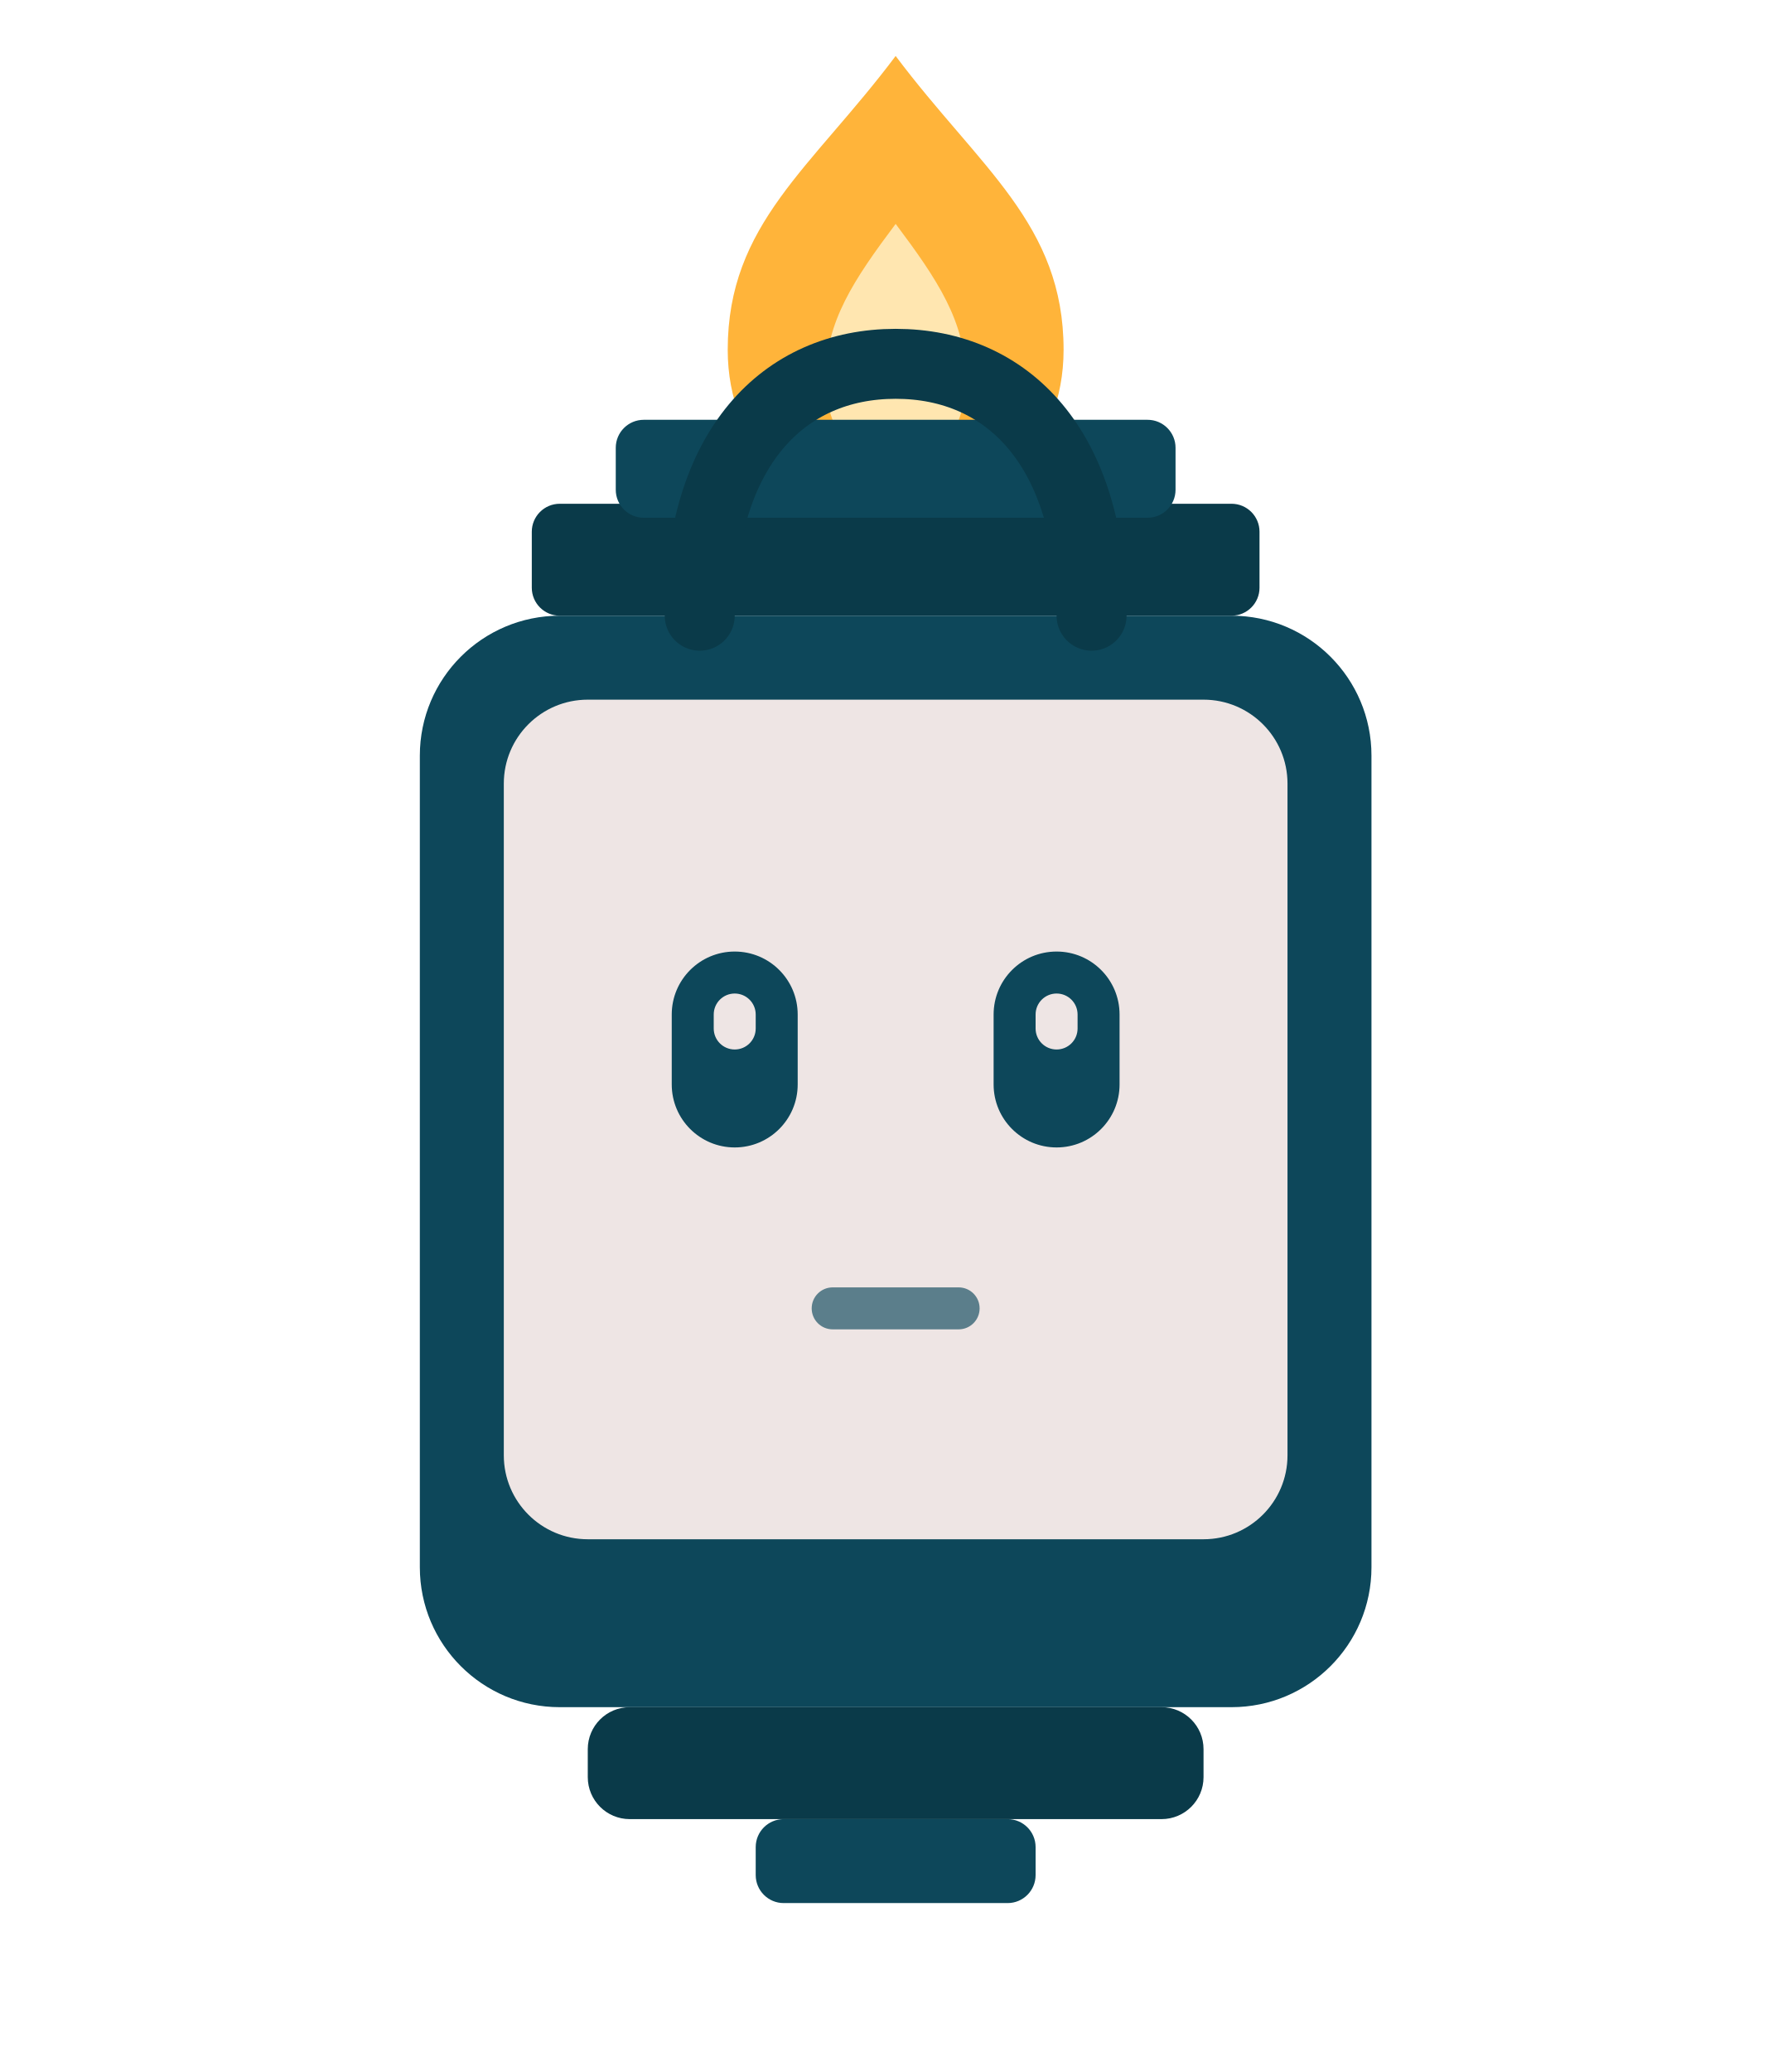
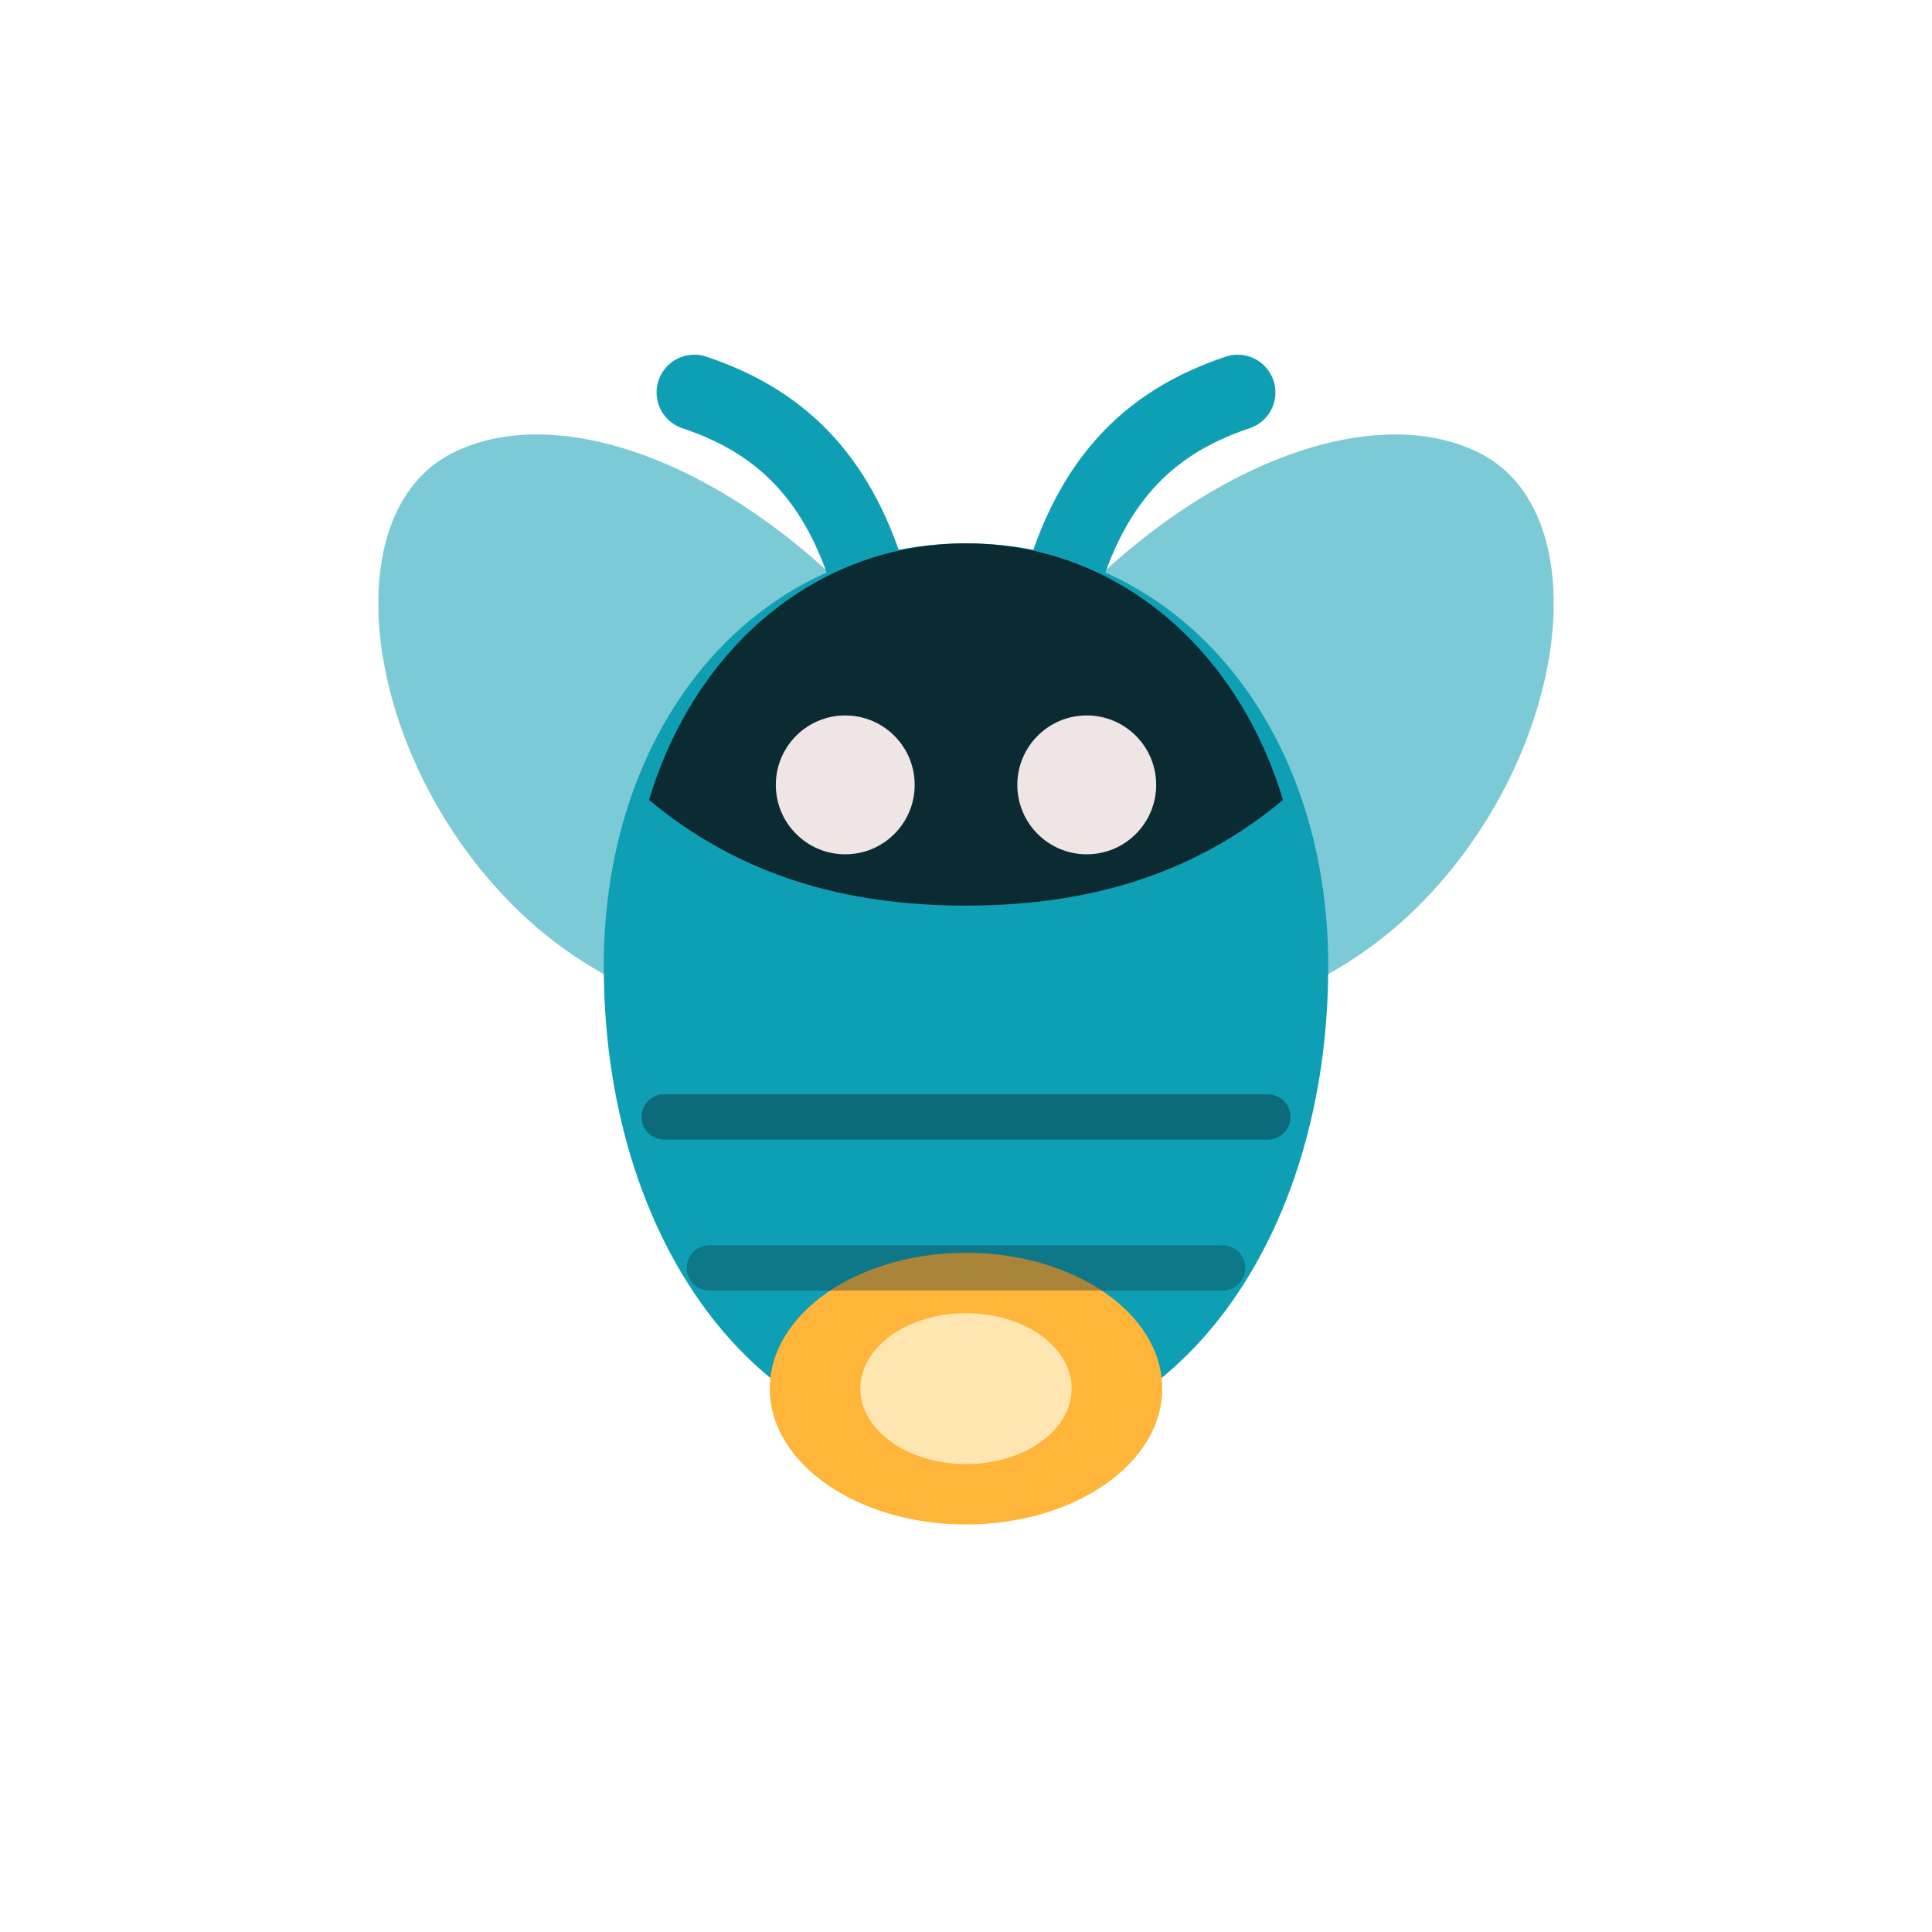
- <svg xmlns="http://www.w3.org/2000/svg" viewBox="0 0 128 148" width="128" height="148" role="img" aria-label="Wick, a lantern mascot">
-   <g>
-     <path d="M64 4c6 8 12 12 12 21 0 7-5 12-12 12s-12-5-12-12c0-9 6-13 12-21z" fill="#FFB43A" />
-     <path d="M64 16c3 4 5 7 5 11 0 4-2 6-5 6s-5-2-5-6c0-4 2-7 5-11z" fill="#FFE6B0" />
-   </g>
-   <rect x="38" y="36" width="52" height="8" rx="2" fill="#0A3A49" />
-   <rect x="44" y="30" width="40" height="7" rx="2" fill="#0D475A" />
-   <rect x="30" y="44" width="68" height="78" rx="10" fill="#0D475A" />
-   <rect x="36" y="50" width="56" height="60" rx="6" fill="#EEE5E4" />
-   <g fill="#0D475A">
-     <rect x="48" y="68" width="9" height="14" rx="4.5" />
-     <rect x="71" y="68" width="9" height="14" rx="4.5" />
-   </g>
-   <g fill="#EEE5E4">
-     <rect x="51" y="71" width="3" height="4" rx="1.5" />
-     <rect x="74" y="71" width="3" height="4" rx="1.5" />
-   </g>
-   <rect x="58" y="92" width="12" height="3" rx="1.5" fill="#0D475A" opacity="0.65" />
-   <path d="M50 44c0-12 6-18 14-18s14 6 14 18" fill="none" stroke="#0A3A49" stroke-width="5" stroke-linecap="round" />
-   <rect x="42" y="122" width="44" height="8" rx="3" fill="#0A3A49" />
-   <rect x="54" y="130" width="20" height="6" rx="2" fill="#0D475A" />
+ <svg xmlns="http://www.w3.org/2000/svg" viewBox="0 0 128 128" width="128" height="128" role="img" aria-label="Wick, a firefly">
+   <path d="M62 46c-10-14-24-20-32-16-8 4-6 20 4 30 8 8 20 10 28 6z" fill="#0F9FB5" opacity="0.55" />
+   <path d="M66 46c10-14 24-20 32-16 8 4 6 20-4 30-8 8-20 10-28 6z" fill="#0F9FB5" opacity="0.55" />
+   <path d="M58 40c-2-8-6-12-12-14" fill="none" stroke="#0F9FB5" stroke-width="5" stroke-linecap="round" />
+   <path d="M70 40c2-8 6-12 12-14" fill="none" stroke="#0F9FB5" stroke-width="5" stroke-linecap="round" />
+   <path d="M64 36c14 0 24 12 24 28 0 18-10 32-24 32S40 82 40 64c0-16 10-28 24-28z" fill="#0F9FB5" />
+   <path d="M64 36c10 0 18 7 21 17-6 5-13 7-21 7s-15-2-21-7c3-10 11-17 21-17z" fill="#0B2B33" />
+   <circle cx="56" cy="52" r="4.6" fill="#EEE5E4" />
+   <circle cx="72" cy="52" r="4.6" fill="#EEE5E4" />
+   <ellipse cx="64" cy="92" rx="13" ry="9" fill="#FFB43A" />
+   <ellipse cx="64" cy="92" rx="7" ry="5" fill="#FFE6B0" />
+   <path d="M44 74h40" stroke="#0B2B33" stroke-width="3" stroke-linecap="round" opacity="0.45" />
+   <path d="M47 84h34" stroke="#0B2B33" stroke-width="3" stroke-linecap="round" opacity="0.35" />
</svg>
